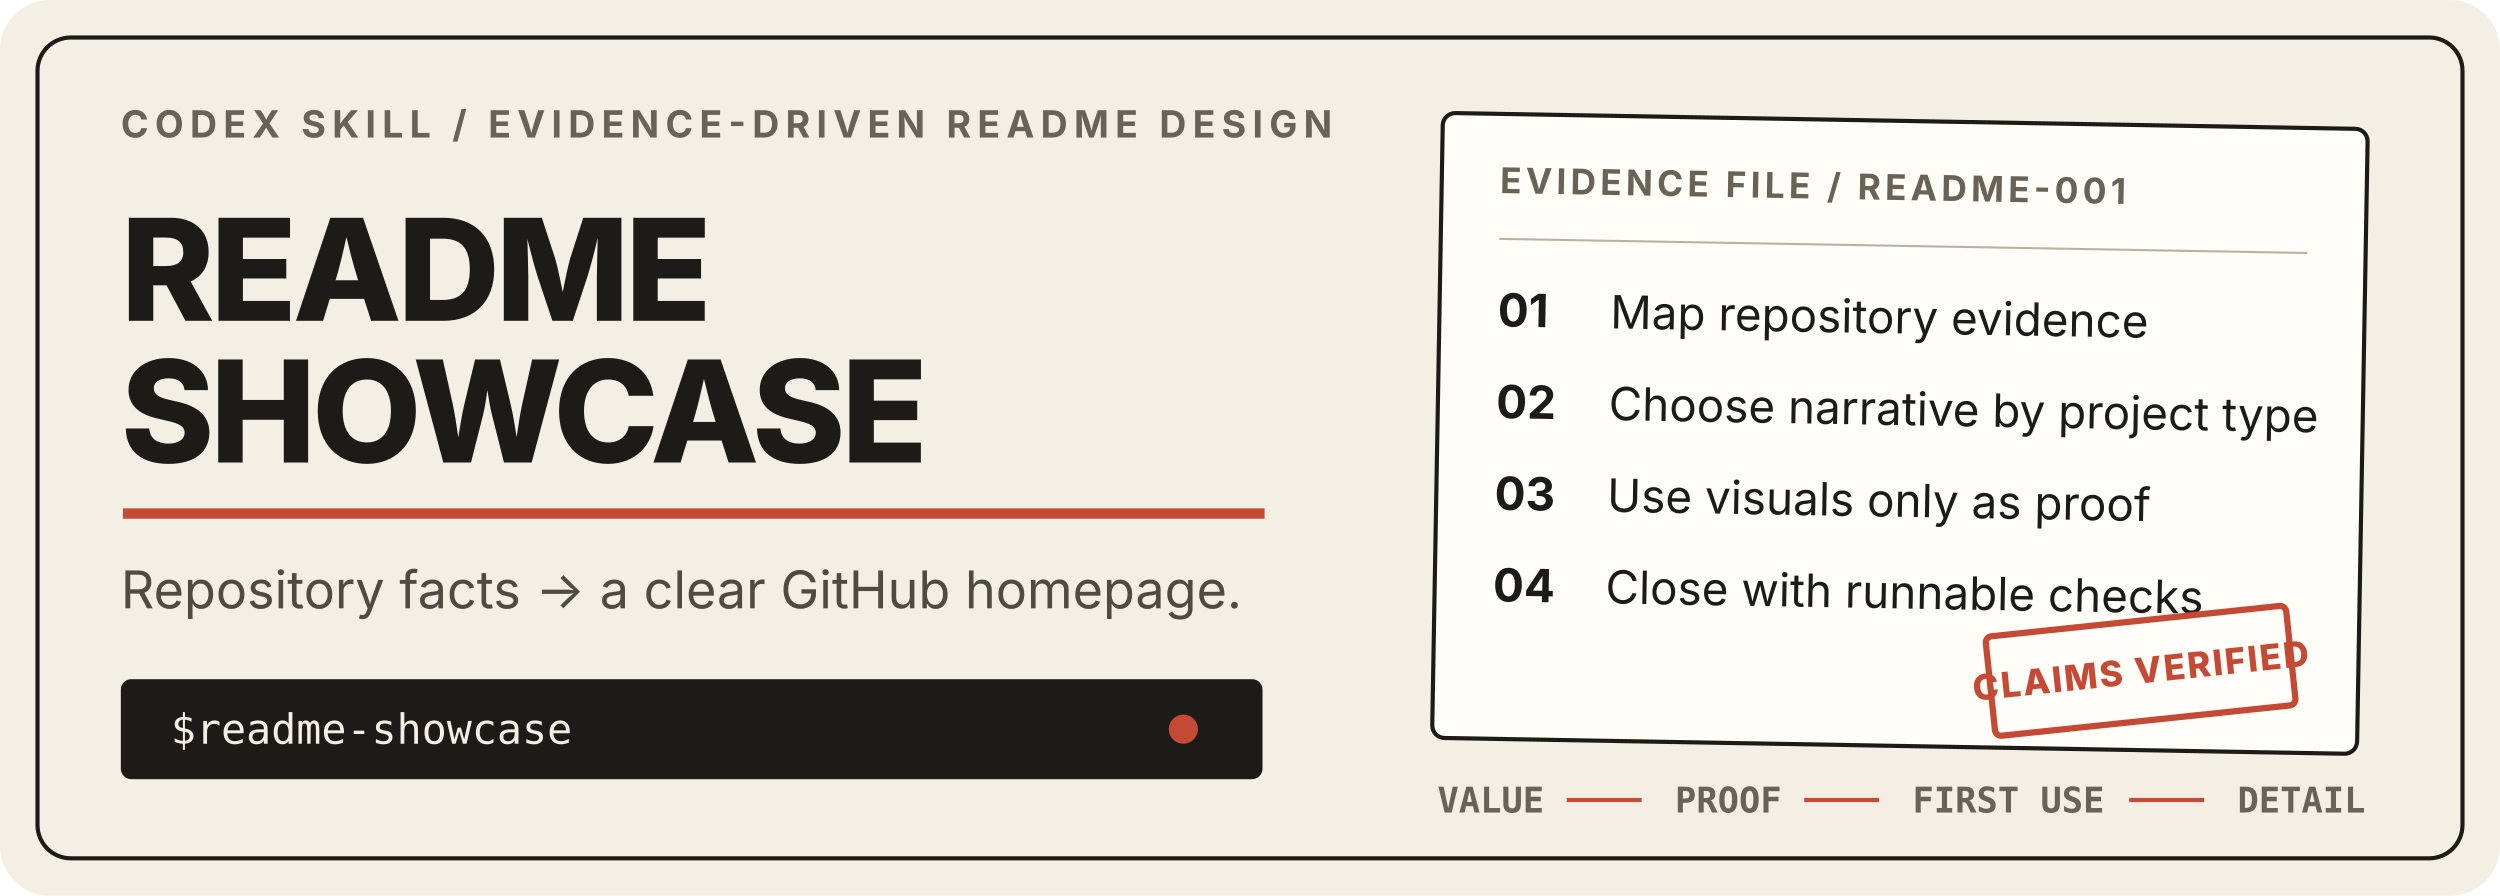
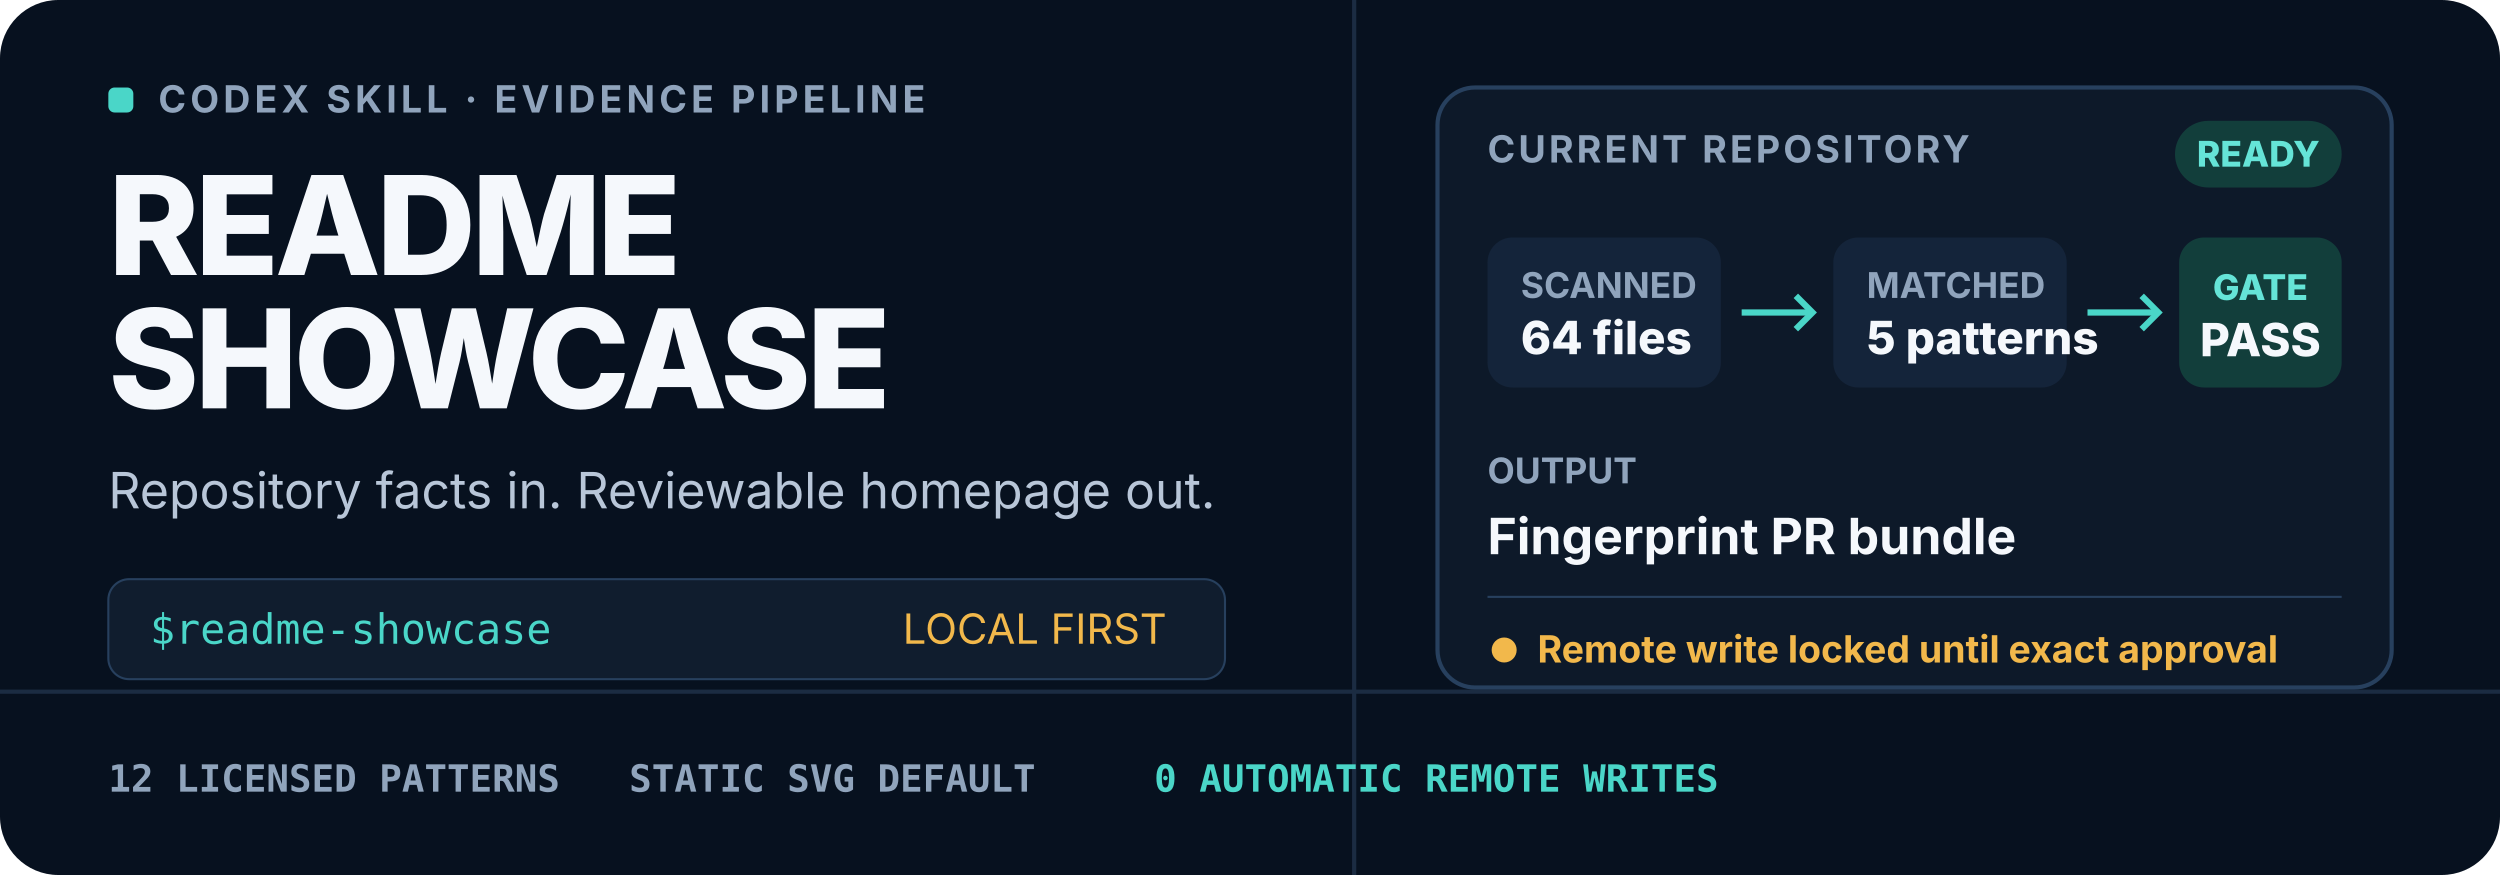
- <svg xmlns="http://www.w3.org/2000/svg" width="1200" height="430" viewBox="0 0 1200 430" role="img" aria-labelledby="title desc">
-   <rect width="1200" height="430" rx="24" fill="#F3EFE5" />
-   <rect x="18" y="18" width="1164" height="394" rx="16" fill="none" stroke="#1D1B17" stroke-width="2" />
-   <g font-family="-apple-system, BlinkMacSystemFont, 'Segoe UI', 'PingFang SC', sans-serif">
-     <text x="58" y="66" fill="#686257" font-size="18" font-weight="700" letter-spacing="3">CODEX SKILL / EVIDENCE-DRIVEN README DESIGN</text>
-     <text x="58" y="154" fill="#1D1B17" font-size="68" font-weight="800" letter-spacing="-2">README</text>
-     <text x="58" y="222" fill="#1D1B17" font-size="68" font-weight="800" letter-spacing="-2">SHOWCASE</text>
-     <rect id="title-highlight" x="59" y="244" width="548" height="5" fill="#C54A36" />
-     <text x="58" y="292" fill="#4F4A42" font-size="25">
-       Repository facts → a clear GitHub homepage.
-     </text>
-     <g id="command-prompt">
-       <rect x="58" y="326" width="548" height="48" rx="5" fill="#1D1B17" />
-       <text x="82" y="357" fill="#F3EFE5" font-size="20" font-family="ui-monospace, SFMono-Regular, Menlo, monospace">$readme-showcase</text>
-       <circle cx="568" cy="350" r="7" fill="#C54A36" />
+ <svg xmlns="http://www.w3.org/2000/svg" width="1200" height="420" viewBox="0 0 1200 420" role="img" aria-labelledby="title desc">
+   <rect width="1200" height="420" rx="28" fill="#07111F" />
+   <path d="M0 332H1200" stroke="#1B2C42" stroke-width="2" />
+   <path d="M650 0V420" stroke="#1B2C42" stroke-width="2" />
+   <g id="identity" font-family="-apple-system, BlinkMacSystemFont, 'Segoe UI', sans-serif">
+     <g transform="translate(52 42)">
+       <rect width="12" height="12" rx="3" fill="#4AD6C8" />
+       <text x="24" y="12" fill="#90A4BC" font-size="18" font-weight="700" letter-spacing="2">CODEX SKILL · EVIDENCE PIPELINE</text>
+     </g>
+     <text x="52" y="132" fill="#F5F8FC" font-size="66" font-weight="800" letter-spacing="-2">README</text>
+     <text x="52" y="196" fill="#F5F8FC" font-size="66" font-weight="800" letter-spacing="-2">SHOWCASE</text>
+     <text x="52" y="244" fill="#B8C6D8" font-size="24">Repository facts in. Reviewable homepage out.</text>
+     <g id="invocation" transform="translate(52 278)">
+       <rect width="536" height="48" rx="10" fill="#101D2E" stroke="#27405E" />
+       <text x="20" y="31" fill="#4AD6C8" font-size="20" font-family="ui-monospace, SFMono-Regular, Menlo, monospace">$readme-showcase</text>
+       <text x="508" y="31" fill="#F2B84B" font-size="20" text-anchor="end">LOCAL FIRST</text>
    </g>
  </g>
-   <g id="evidence-card" transform="translate(690 58) rotate(1 220 148)" font-family="-apple-system, BlinkMacSystemFont, 'Segoe UI', 'PingFang SC', sans-serif">
-     <rect x="0" y="0" width="444" height="300" rx="6" fill="#FFFDF7" stroke="#1D1B17" stroke-width="2" />
-     <line x1="28" y1="60" x2="416" y2="60" stroke="#B9B1A4" />
-     <text x="28" y="38" fill="#686257" font-size="17" font-weight="700" letter-spacing="2">EVIDENCE FILE / README-001</text>
-     <g font-size="22" fill="#1D1B17">
-       <text x="28" y="102" font-weight="700">01</text>
-       <text x="82" y="102">Map repository evidence</text>
-       <text x="28" y="146" font-weight="700">02</text>
-       <text x="82" y="146">Choose narrative by project type</text>
-       <text x="28" y="190" font-weight="700">03</text>
-       <text x="82" y="190">Use visuals only as proof</text>
-       <text x="28" y="234" font-weight="700">04</text>
-       <text x="82" y="234">Close with runnable checks</text>
+   <g id="evidence-console" transform="translate(690 42)" font-family="-apple-system, BlinkMacSystemFont, 'Segoe UI', sans-serif">
+     <rect width="458" height="288" rx="18" fill="#0D1929" stroke="#27405E" stroke-width="2" />
+     <text x="24" y="36" fill="#90A4BC" font-size="18" font-weight="700" letter-spacing="1.5">CURRENT REPOSITORY</text>
+     <rect x="354" y="16" width="80" height="32" rx="16" fill="#123E3B" />
+     <text x="394" y="38" fill="#65E4D7" font-size="17" font-weight="800" text-anchor="middle">READY</text>
+     <g transform="translate(24 72)">
+       <rect width="112" height="72" rx="12" fill="#14243A" />
+       <text x="16" y="29" fill="#90A4BC" font-size="17" font-weight="700">SCANNED</text>
+       <text x="16" y="56" fill="#F5F8FC" font-size="22" font-weight="800">64 files</text>
+       <path d="M122 36H156" stroke="#4AD6C8" stroke-width="3" />
+       <path d="m148 28 8 8-8 8" fill="none" stroke="#4AD6C8" stroke-width="3" />
+       <rect x="166" width="112" height="72" rx="12" fill="#14243A" />
+       <text x="182" y="29" fill="#90A4BC" font-size="17" font-weight="700">MATCHED</text>
+       <text x="182" y="56" fill="#F5F8FC" font-size="22" font-weight="800">5 patterns</text>
+       <path d="M288 36H322" stroke="#4AD6C8" stroke-width="3" />
+       <path d="m314 28 8 8-8 8" fill="none" stroke="#4AD6C8" stroke-width="3" />
+       <rect x="332" width="78" height="72" rx="12" fill="#123E3B" />
+       <text x="371" y="30" fill="#65E4D7" font-size="17" font-weight="800" text-anchor="middle">GATE</text>
+       <text x="371" y="57" fill="#F5F8FC" font-size="22" font-weight="800" text-anchor="middle">PASS</text>
    </g>
-     <g transform="translate(267 238) rotate(-7 72 24)">
-       <rect x="0" y="0" width="145" height="48" rx="3" fill="none" stroke="#C54A36" stroke-width="3" />
-       <text x="72.5" y="30" fill="#C54A36" font-size="17" font-weight="800" text-anchor="middle" letter-spacing="1">CLAIMS VERIFIED</text>
+     <g transform="translate(24 172)">
+       <text x="0" y="18" fill="#90A4BC" font-size="17" font-weight="700">OUTPUT</text>
+       <text x="0" y="52" fill="#F5F8FC" font-size="24" font-weight="750">Fingerprint PR bundle</text>
+       <rect x="0" y="72" width="410" height="1" fill="#27405E" />
+       <circle cx="8" cy="98" r="6" fill="#F2B84B" />
+       <text x="24" y="104" fill="#F2B84B" font-size="18" font-weight="700">Remote write locked until exact approval</text>
    </g>
  </g>
-   <g font-family="ui-monospace, SFMono-Regular, Menlo, monospace" font-size="17" font-weight="700" fill="#686257">
-     <text x="690" y="390">VALUE</text>
-     <line x1="752" y1="384" x2="788" y2="384" stroke="#C54A36" stroke-width="2" />
-     <text x="804" y="390">PROOF</text>
-     <line x1="866" y1="384" x2="902" y2="384" stroke="#C54A36" stroke-width="2" />
-     <text x="918" y="390">FIRST USE</text>
-     <line x1="1022" y1="384" x2="1058" y2="384" stroke="#C54A36" stroke-width="2" />
-     <text x="1074" y="390">DETAIL</text>
+   <g id="metadata" font-family="ui-monospace, SFMono-Regular, Menlo, monospace" font-size="18" font-weight="700">
+     <text x="52" y="380" fill="#90A4BC">12 LICENSED PATTERNS</text>
+     <text x="302" y="380" fill="#90A4BC">STATIC SVG DEFAULT</text>
+     <text x="554" y="380" fill="#4AD6C8">0 AUTOMATIC REMOTE WRITES</text>
  </g>
</svg>
